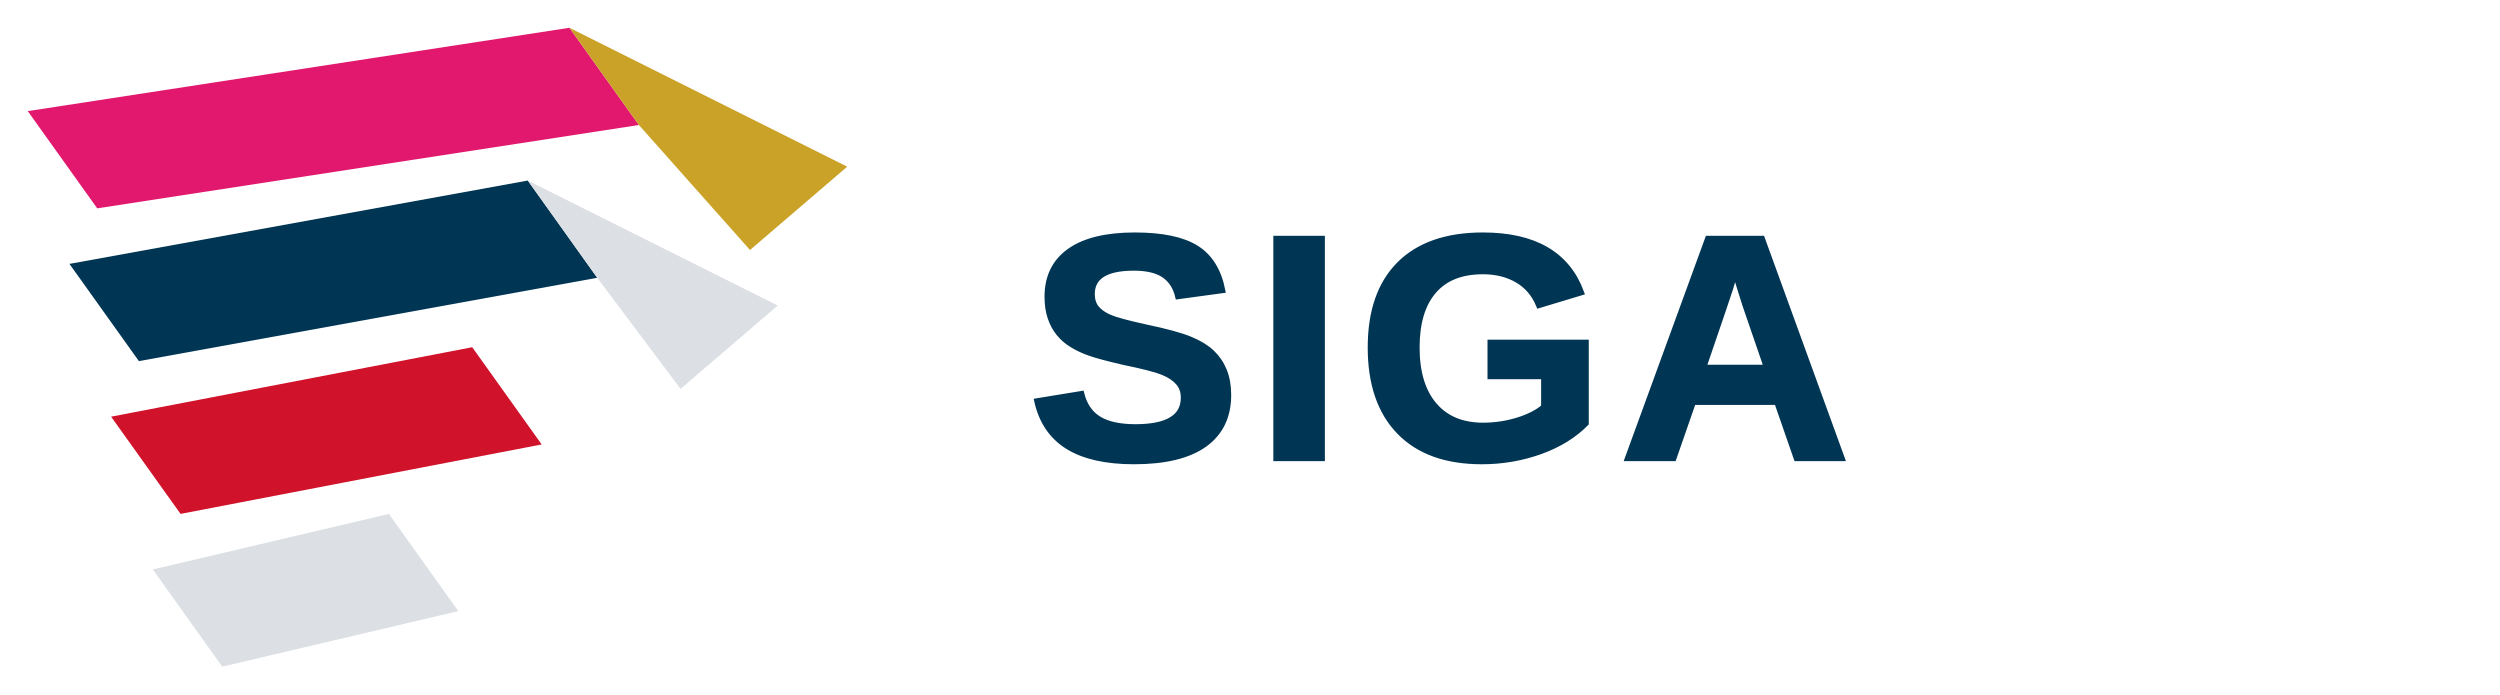
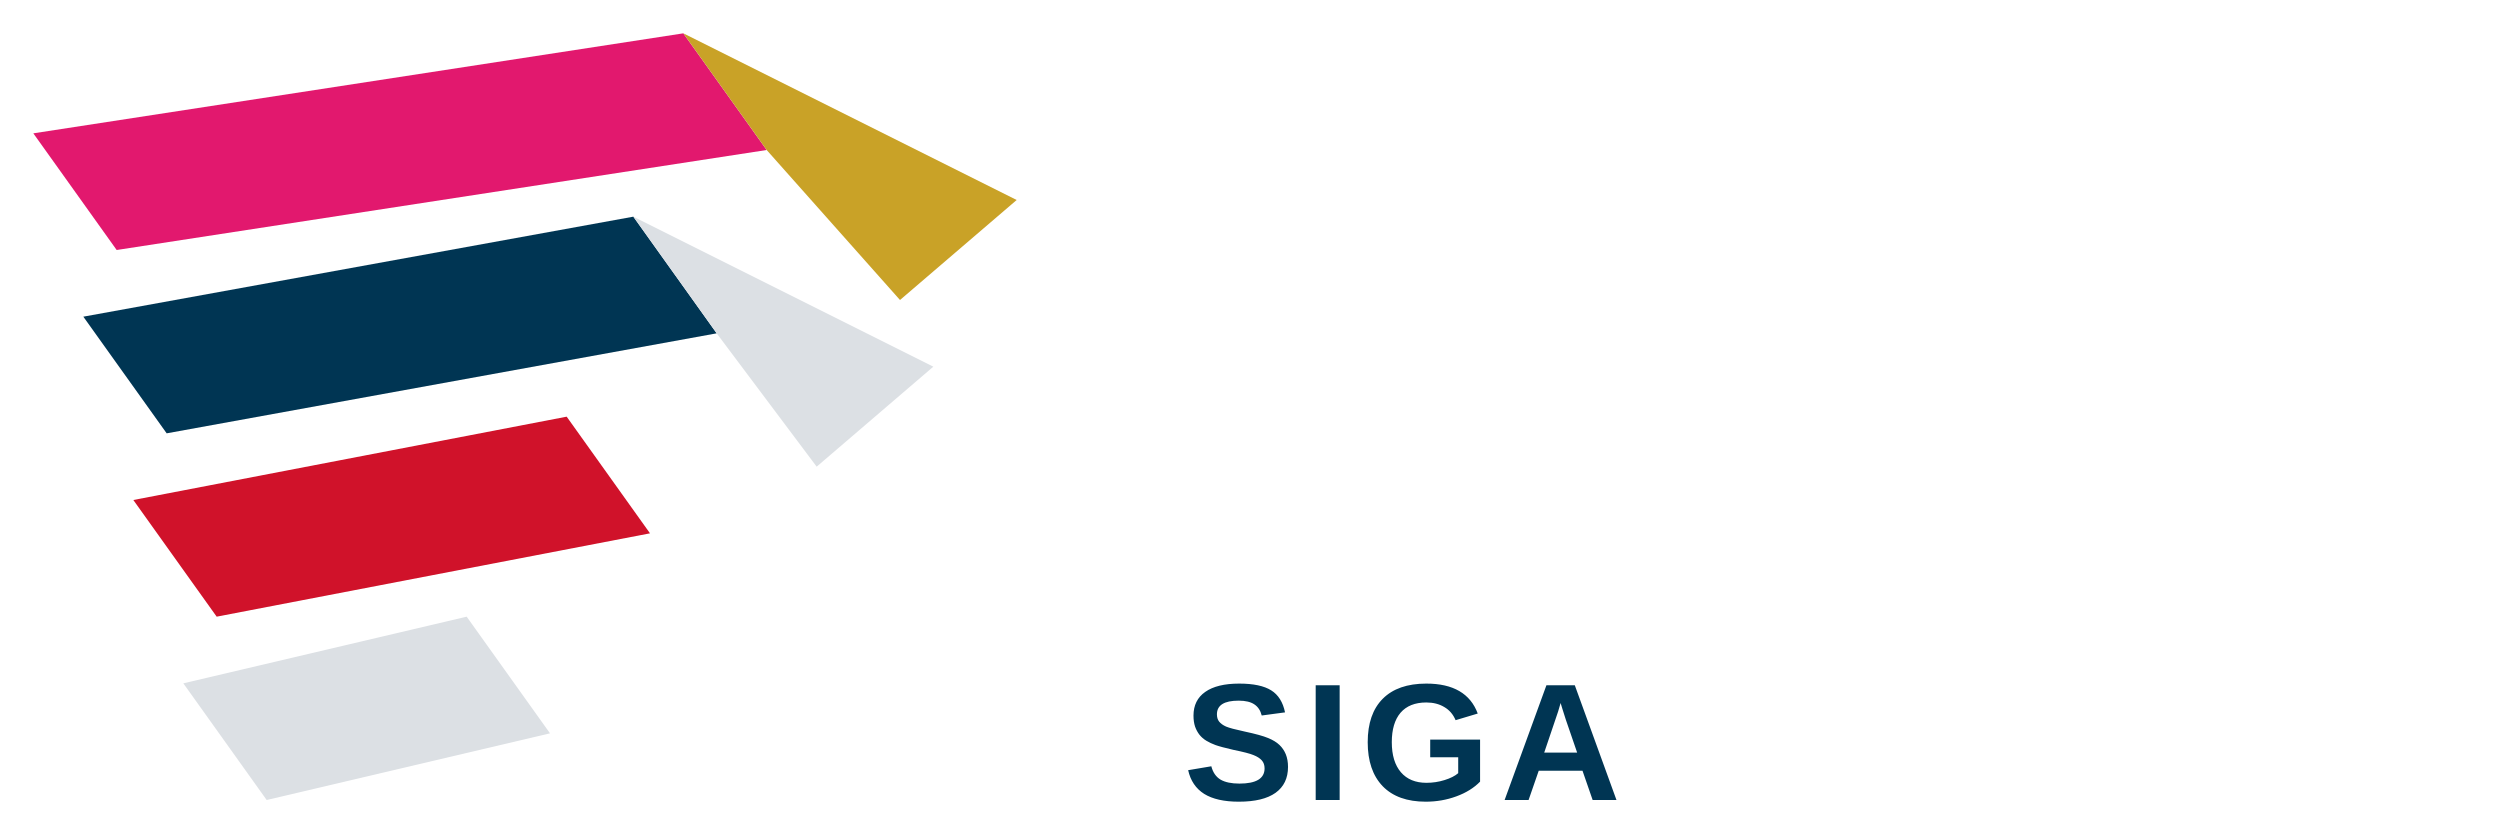
- <svg xmlns="http://www.w3.org/2000/svg" viewBox="0 0 360 100" role="img" aria-labelledby="title desc">
+ <svg xmlns="http://www.w3.org/2000/svg" viewBox="0 0 300 100" role="img" aria-labelledby="title desc">
  <g transform="translate(4 4)">
    <polygon fill="#e2186e" points="0,12 78,0 88,14 10,26" />
    <polygon fill="#c9a227" points="78,0 118,20 104,32 88,14" />
    <polygon fill="#003553" points="6,34 72,22 82,36 16,48" />
    <polygon fill="#dce0e4" points="72,22 108,40 94,52 82,36" />
    <polygon fill="#d0122a" points="12,56 64,46 74,60 22,70" />
    <polygon fill="#dce0e4" points="18,78 52,70 62,84 28,92" />
  </g>
-   <text x="148" y="66" fill="#003553" font-family="Arial Black, Arial, Helvetica, sans-serif" font-size="46" font-weight="900" letter-spacing="2" stroke="#003553" stroke-width="0.8" paint-order="stroke fill">SIGA</text>
+   <text x="142" y="96" fill="#003553" font-family="Arial Black, Arial, Helvetica, sans-serif" font-size="20" font-weight="900" letter-spacing="1.2">SIGA</text>
</svg>
